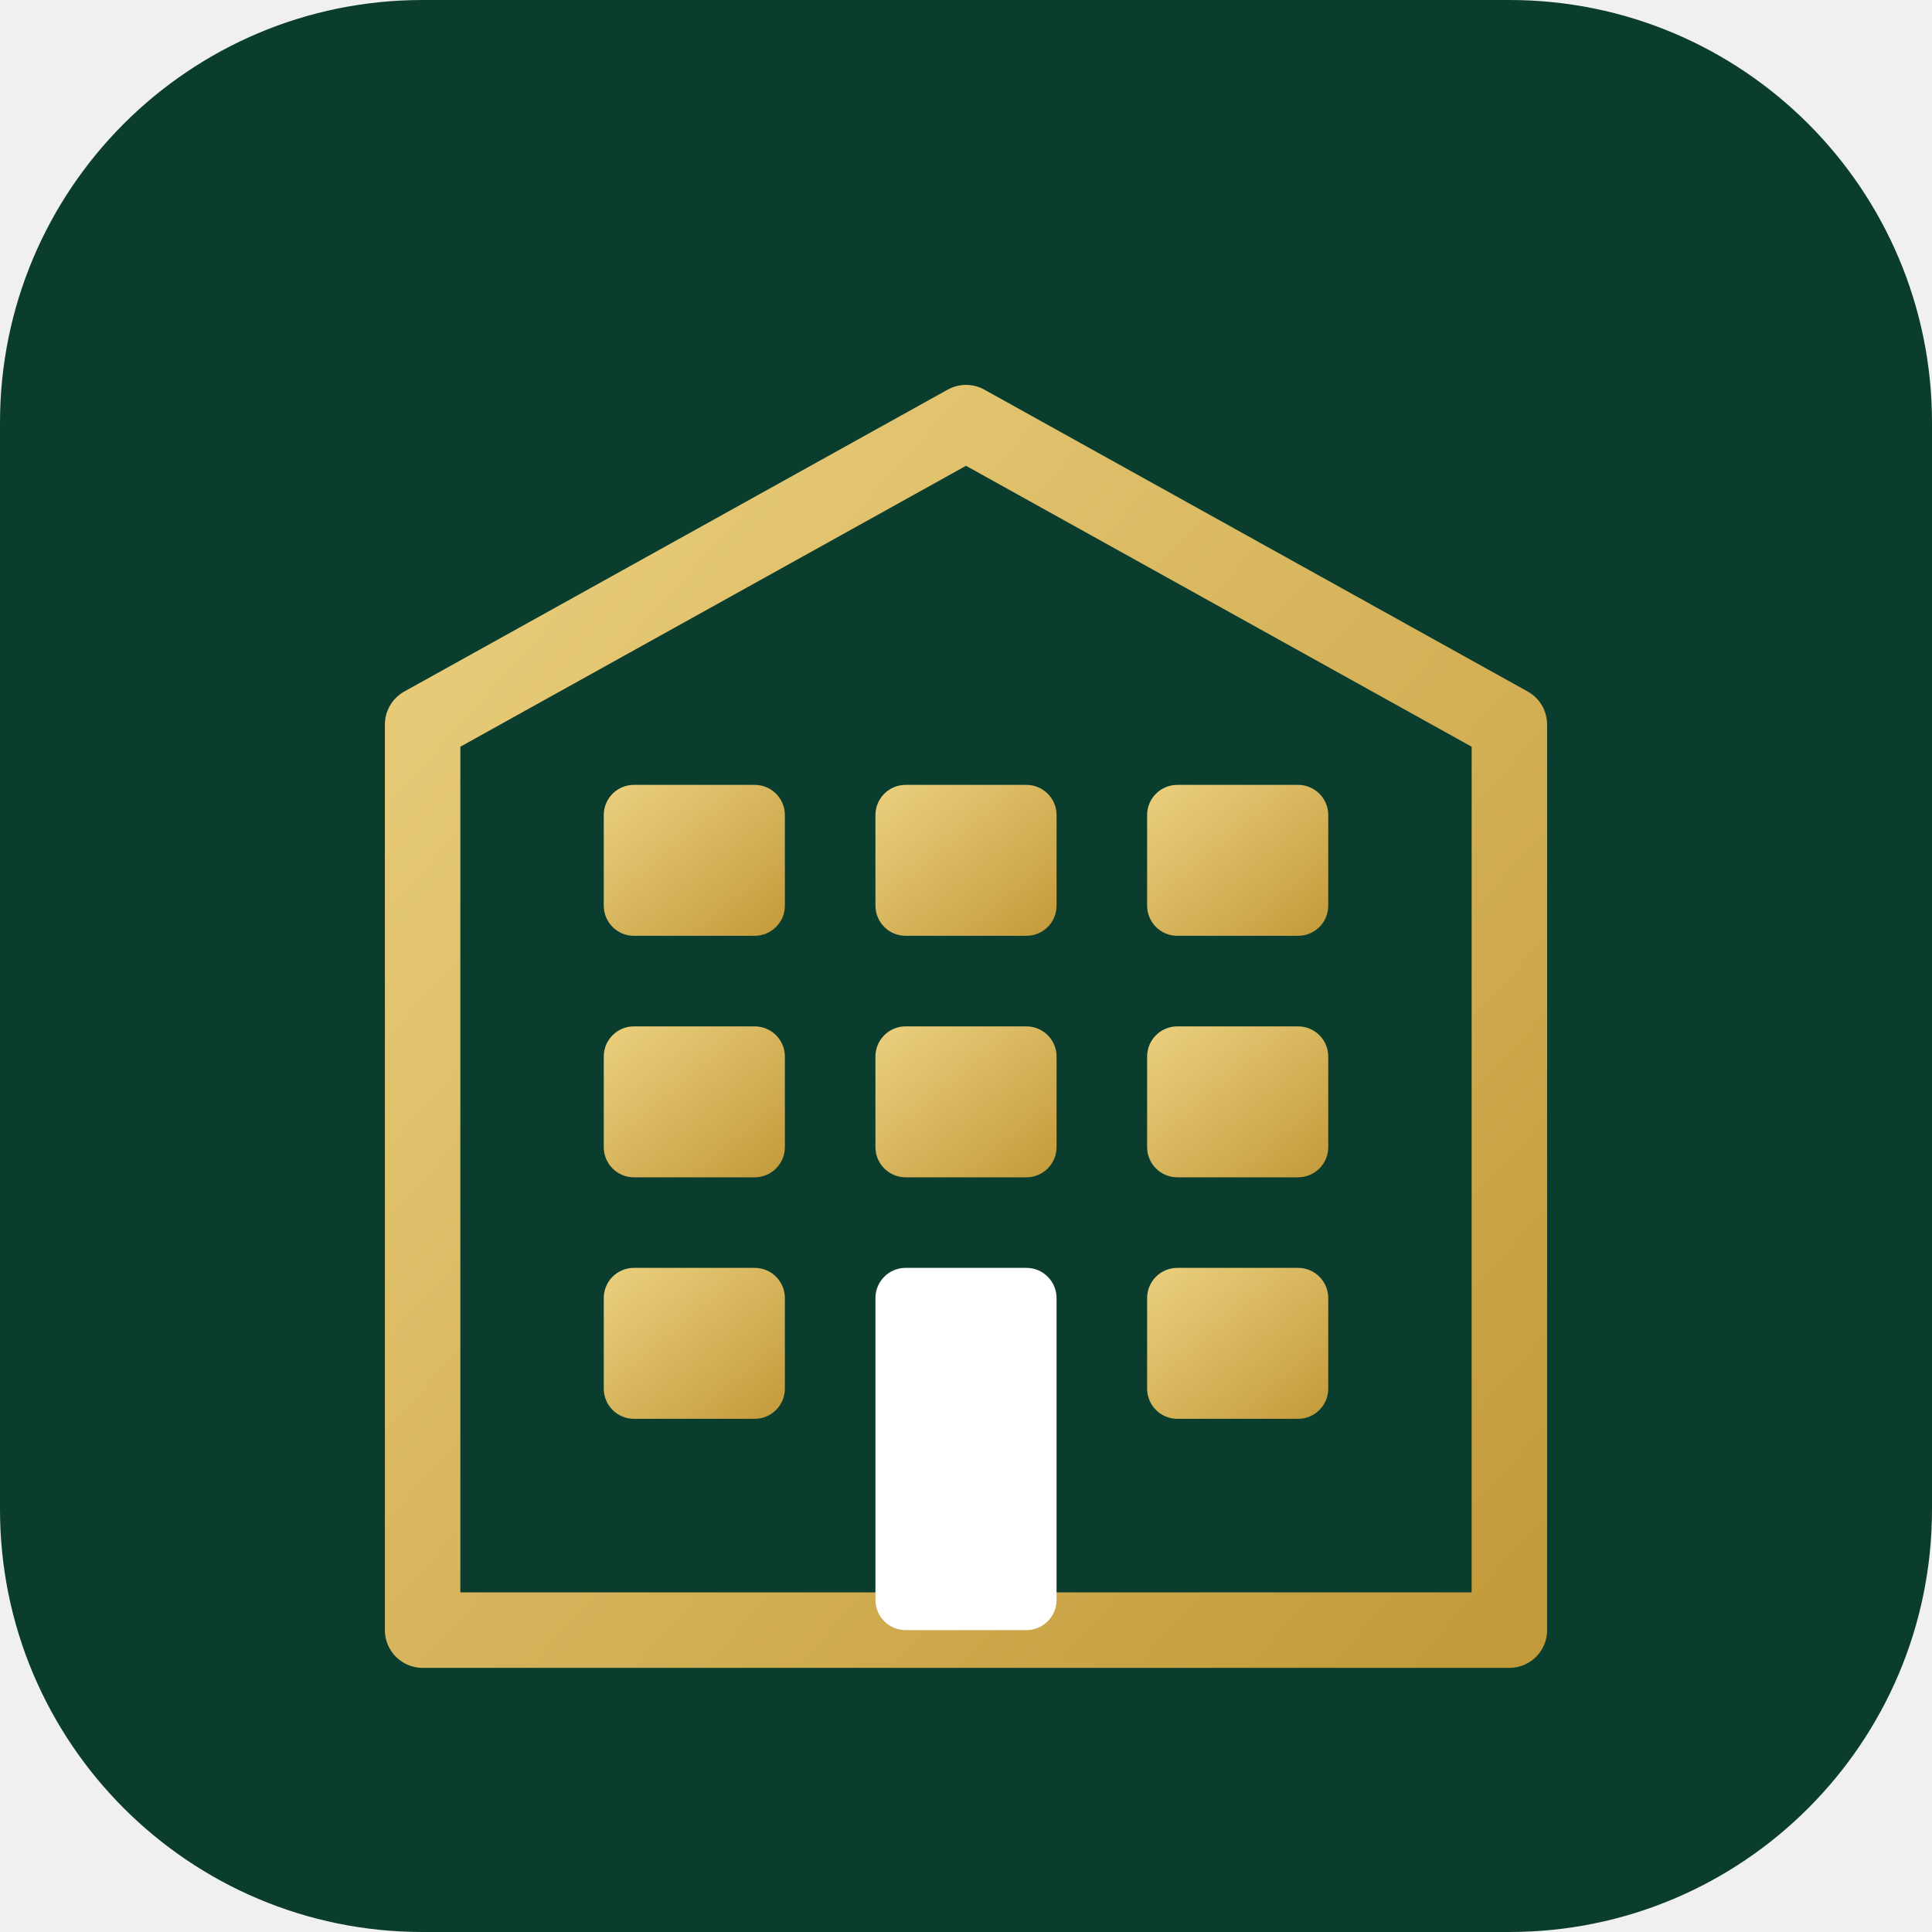
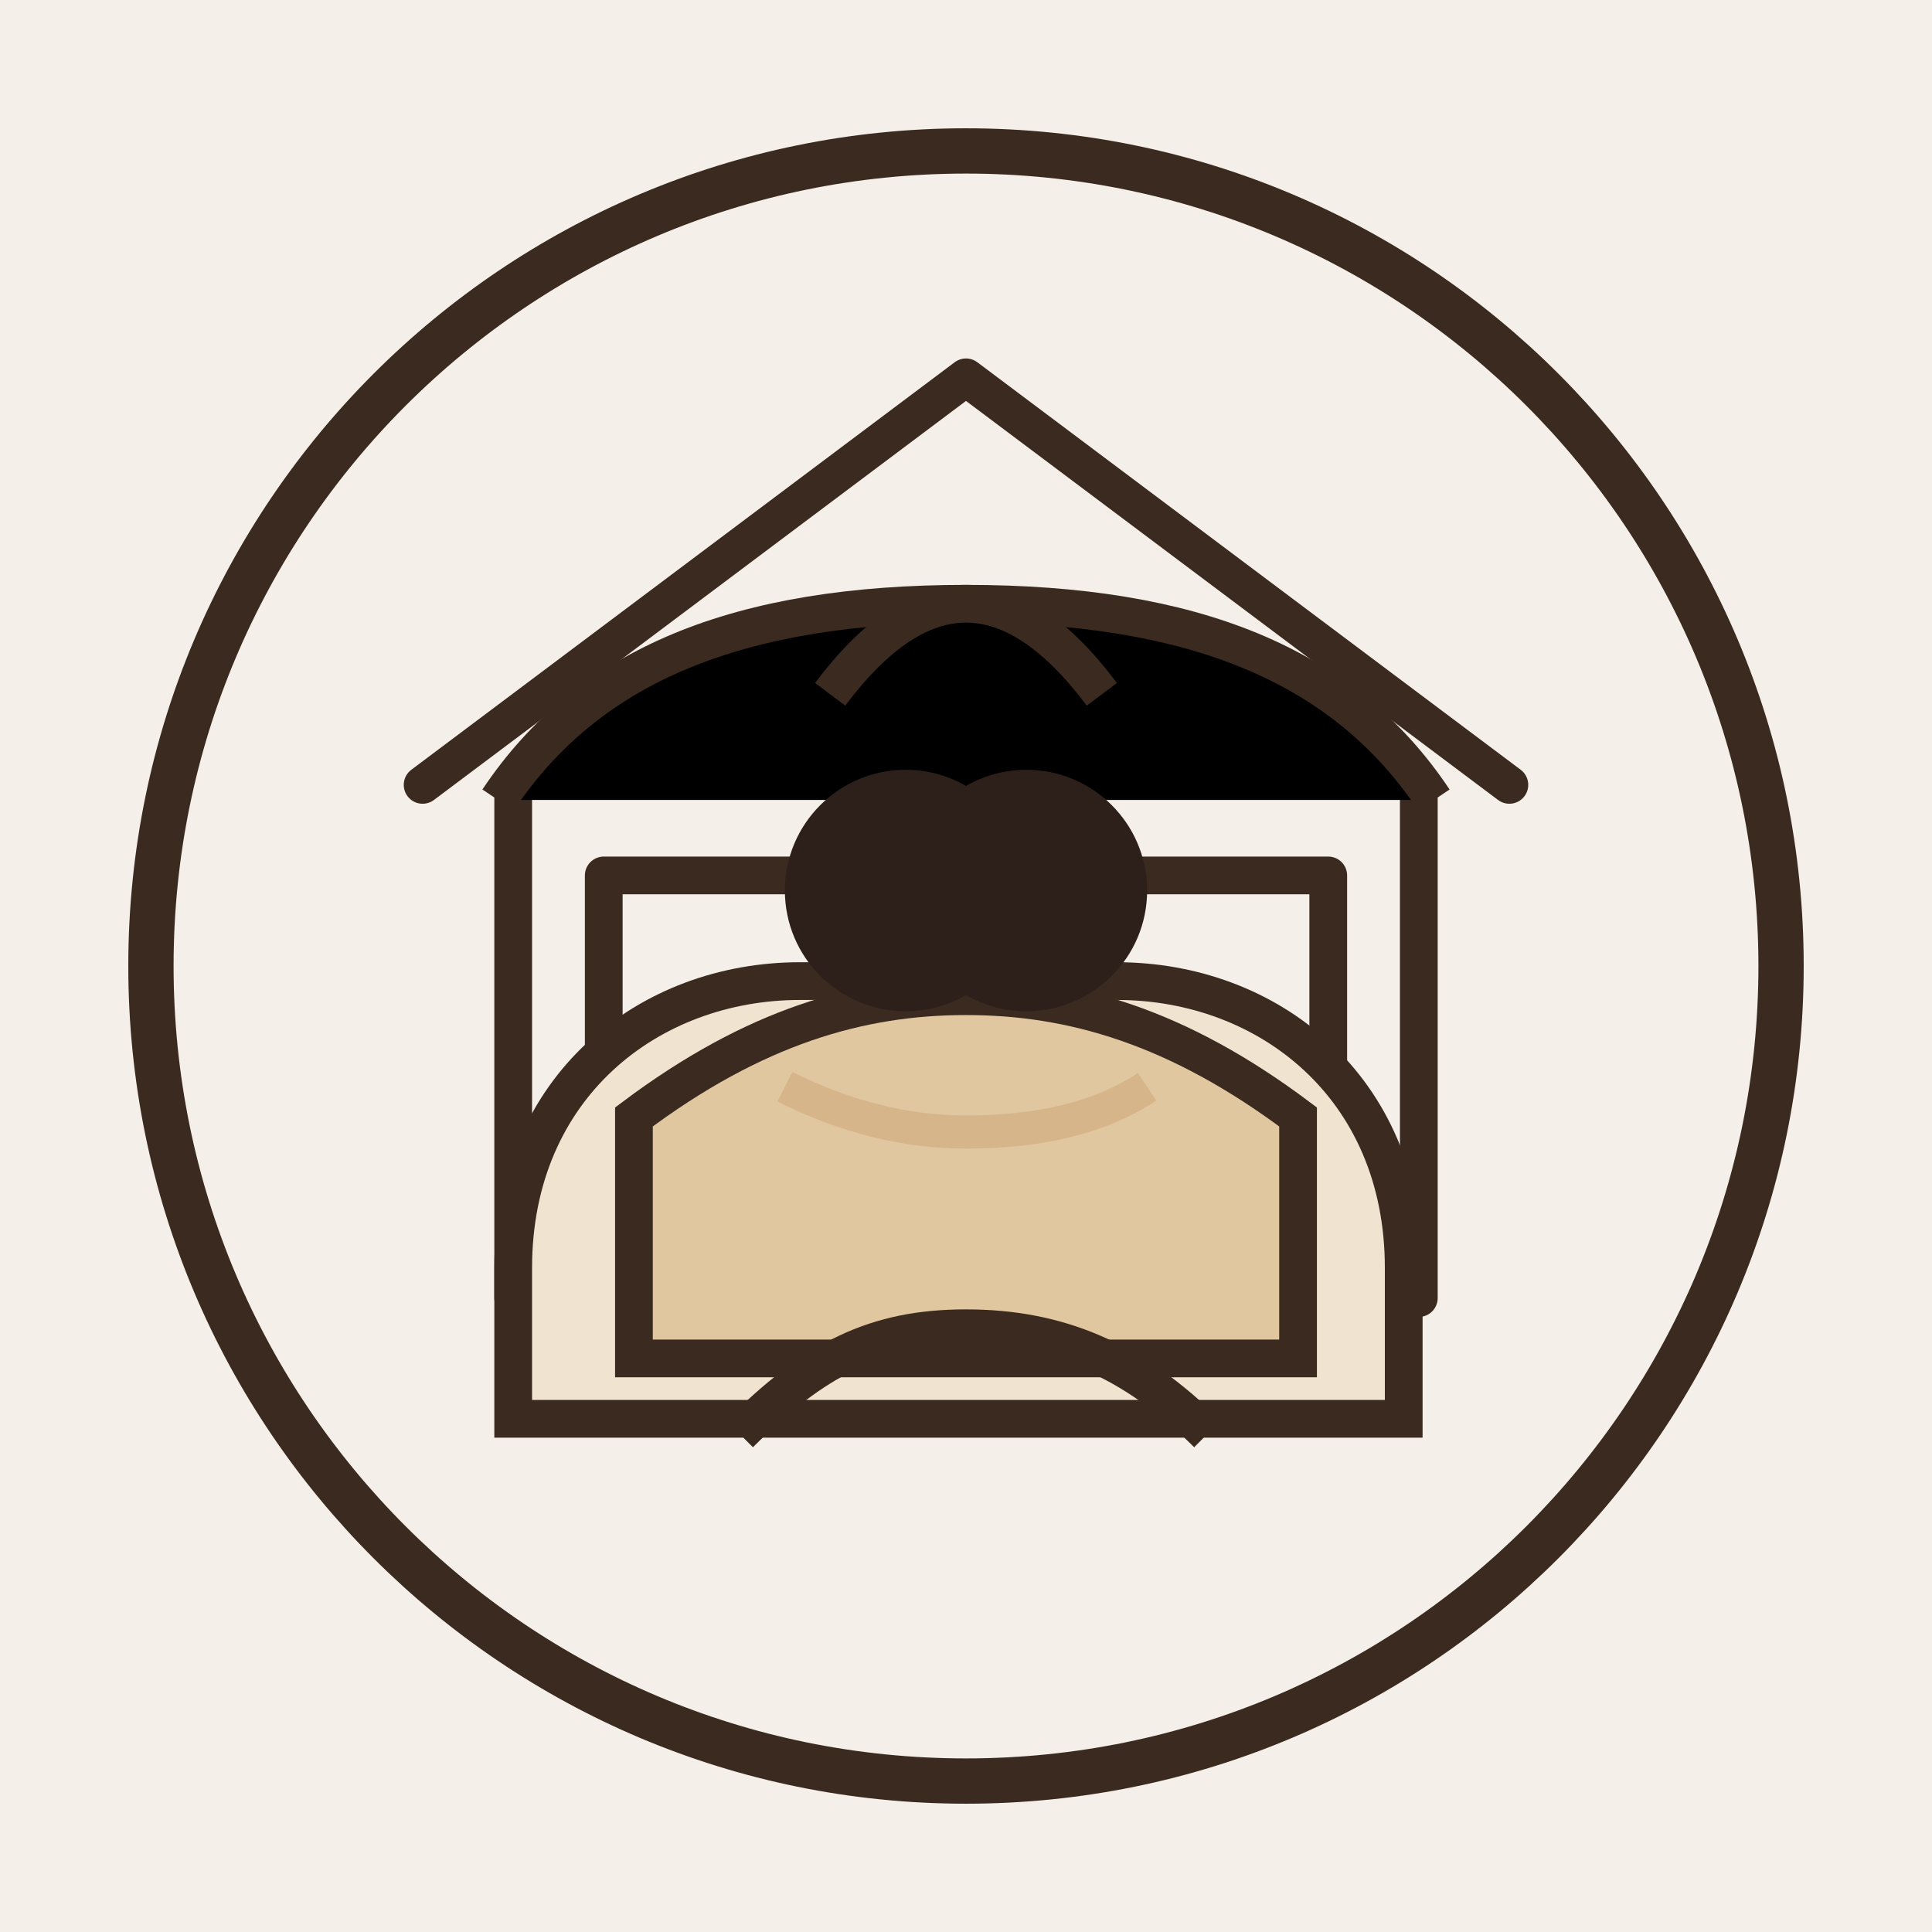
- <svg xmlns="http://www.w3.org/2000/svg" viewBox="0 0 64 64">
-   <defs>
-     <linearGradient id="g" x1="0" y1="0" x2="1" y2="1">
-       <stop offset="0" stop-color="#EBD07F" />
-       <stop offset="1" stop-color="#C39A3A" />
-     </linearGradient>
-   </defs>
-   <rect width="64" height="64" rx="14" fill="#0B3D2E" />
-   <path d="M14 54V24l18-10 18 10v30z" fill="none" stroke="url(#g)" stroke-width="2.5" stroke-linejoin="round" />
-   <g fill="url(#g)">
-     <rect x="20" y="26" width="6" height="5" rx="1" />
-     <rect x="29" y="26" width="6" height="5" rx="1" />
-     <rect x="38" y="26" width="6" height="5" rx="1" />
-     <rect x="20" y="34" width="6" height="5" rx="1" />
-     <rect x="29" y="34" width="6" height="5" rx="1" />
-     <rect x="38" y="34" width="6" height="5" rx="1" />
-     <rect x="20" y="42" width="6" height="5" rx="1" />
-     <rect x="38" y="42" width="6" height="5" rx="1" />
+ <svg xmlns="http://www.w3.org/2000/svg" viewBox="0 0 128 128" role="img" aria-labelledby="title desc">
+   <rect width="128" height="128" fill="#f4efe9" />
+   <circle cx="64" cy="64" r="54" fill="none" stroke="#3b2a1f" stroke-width="3" />
+   <g stroke="#3b2a1f" stroke-width="2.5" stroke-linecap="round" stroke-linejoin="round" fill="none">
+     <path d="M28 52 L64 25 L100 52" />
+     <path d="M34 52 V86 H94 V52" />
+     <path d="M40 86 V58 H88 V86" />
  </g>
-   <rect x="29" y="42" width="6" height="12" rx="1" fill="#fff" />
+   <path d="M34 84C34 72 43 65 53 65H74C84 65 93 72 93 84V94H34V84Z" fill="#f0e3d0" stroke="#3b2a1f" stroke-width="2.5" />
+   <path d="M42 74C50 68 57 66 64 66C71 66 78 68 86 74V90H42V74Z" fill="#e1c7a0" stroke="#3b2a1f" stroke-width="2.5" />
+   <path d="M33 53C39 44 49 40 64 40C79 40 89 44 95 53" stroke="#3b2a1f" stroke-width="2.5" />
+   <path d="M55 46C58 42 61 40 64 40C67 40 70 42 73 46" stroke="#3b2a1f" stroke-width="2.5" />
+   <circle cx="60" cy="59" r="8" fill="#2d201a" />
+   <circle cx="68" cy="59" r="8" fill="#2d201a" />
+   <path d="M52 72C56 74 60 75 64 75C69 75 73 74 76 72" stroke="#d7b58a" stroke-width="2.2" fill="none" />
+   <path d="M49 95C54 90 58 88 64 88C70 88 75 90 80 95" stroke="#3b2a1f" stroke-width="2.5" fill="none" />
</svg>
